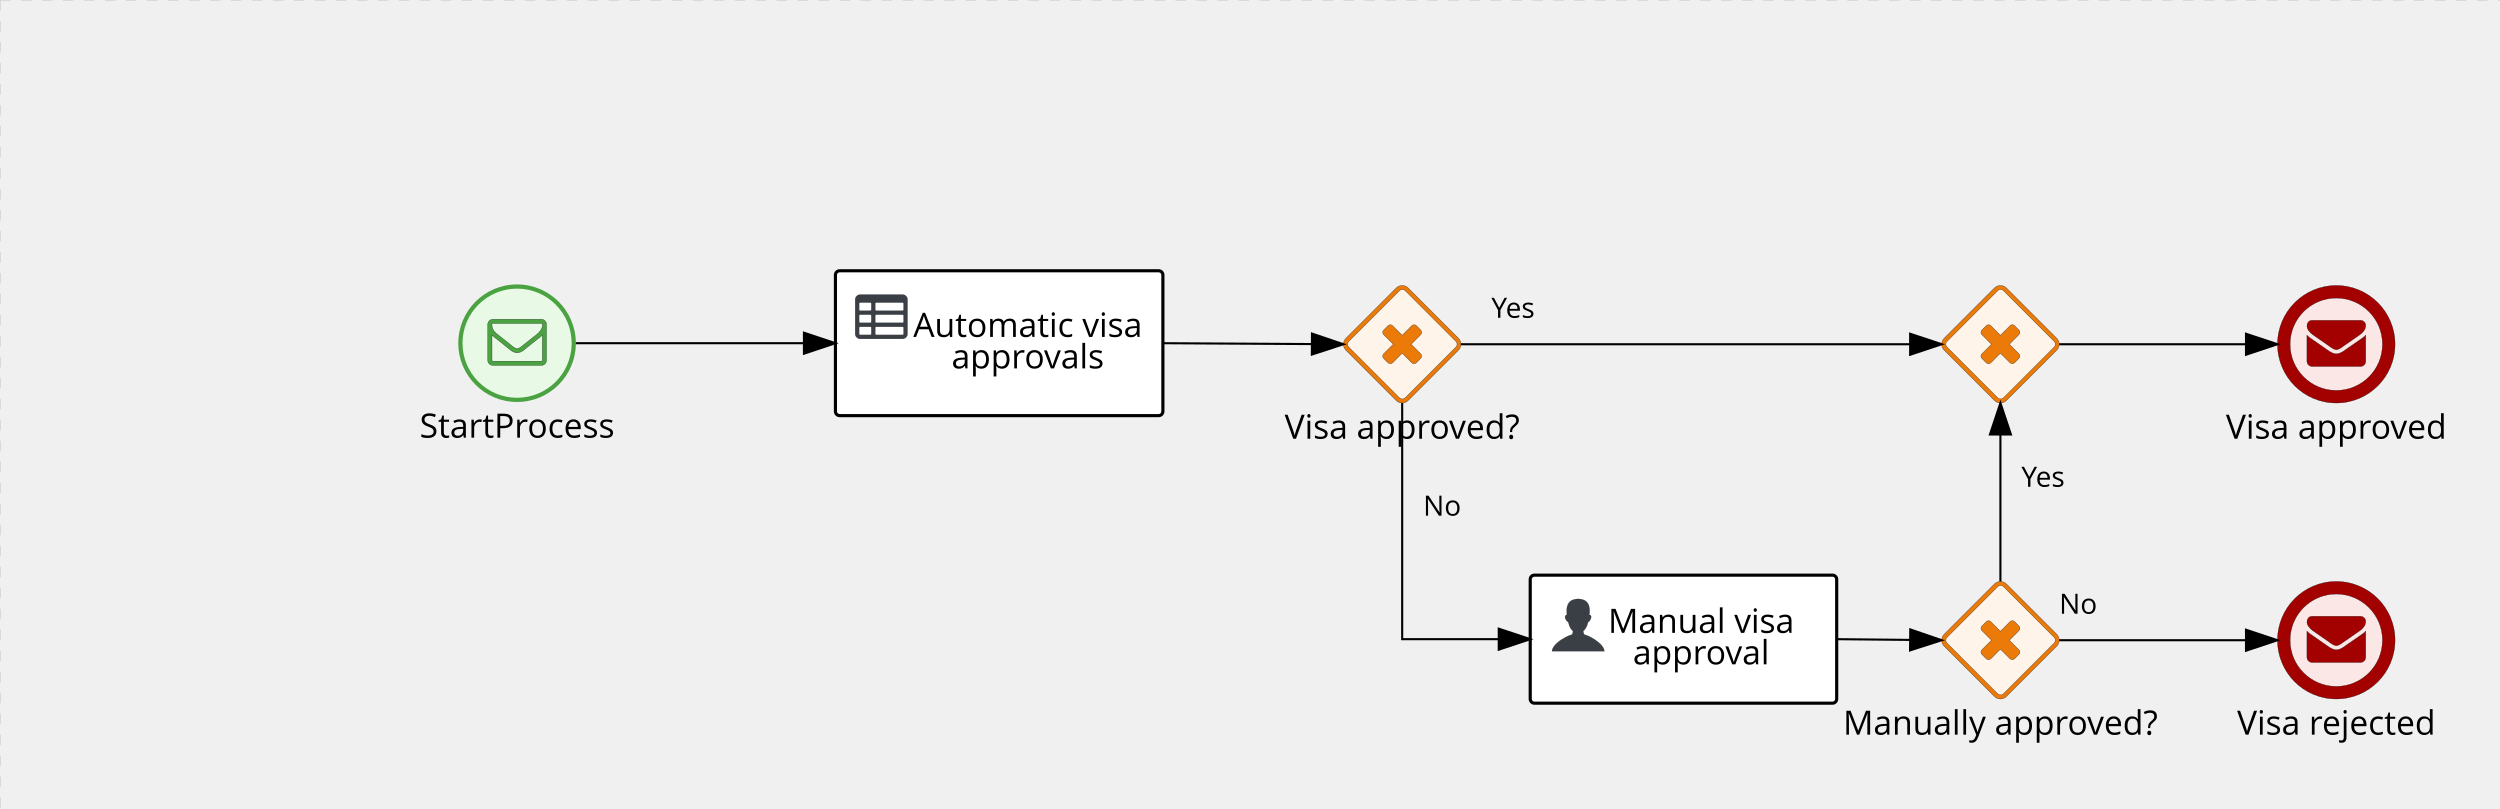
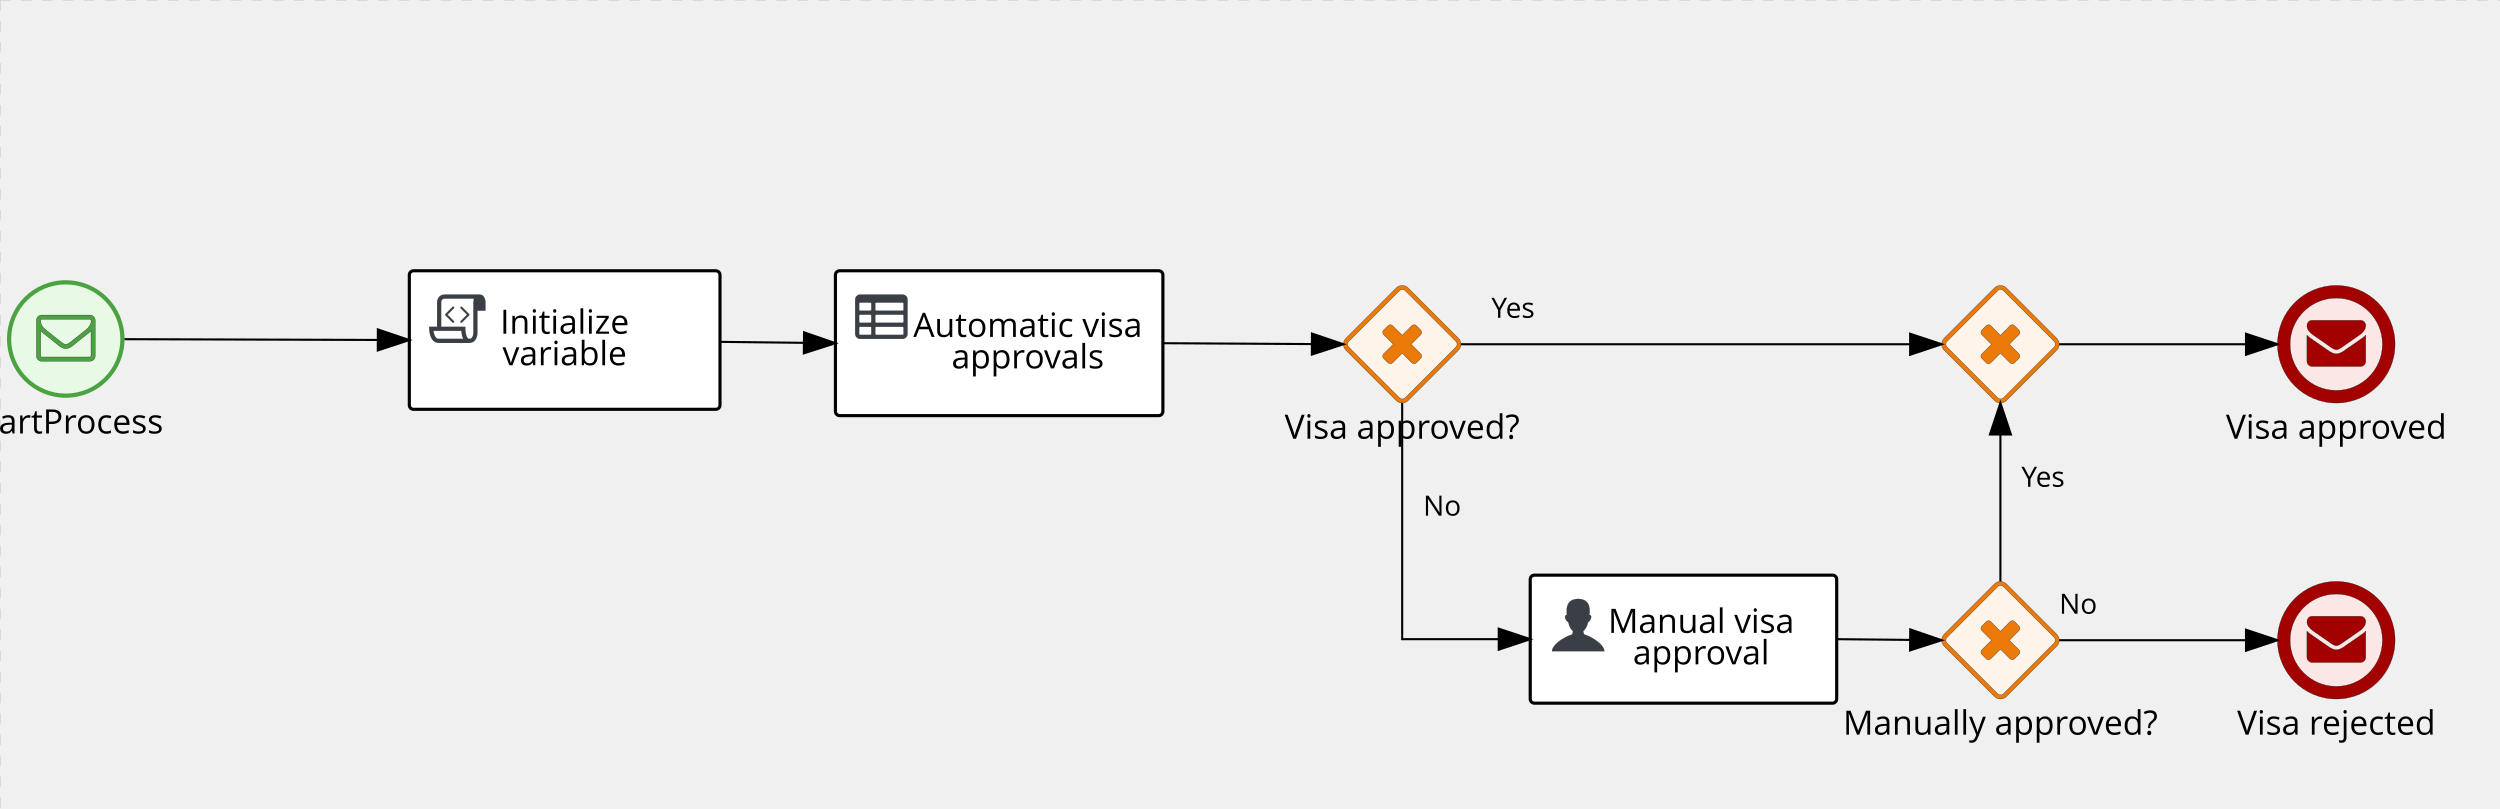
<svg xmlns="http://www.w3.org/2000/svg" version="1.1" width="1191" height="385" viewBox="0 0 1191 385">
  <defs />
  <g transform="matrix(1,0,0,1,0,0)">
    <g>
      <g>
        <g>
          <path fill="none" stroke="#d3d3d3" paint-order="fill stroke markers" d=" M 0 0 L 1200 0" stroke-miterlimit="10" stroke-opacity="0.8" stroke-dasharray="5" />
        </g>
        <g>
          <path fill="none" stroke="#d3d3d3" paint-order="fill stroke markers" d=" M 0 0 L 0 800" stroke-miterlimit="10" stroke-opacity="0.8" stroke-dasharray="5" />
        </g>
      </g>
      <g id="EndEvent_2" bpmn2nodeid="EndEvent_2" transform="matrix(1,0,0,1,1085,277)">
        <g>
          <path fill="none" stroke="none" />
        </g>
        <g transform="matrix(0.125,0,0,0.125,0,0)">
          <g transform="matrix(1,0,0,1,0,0)">
            <path fill="#fce7e7" stroke="black" id="EndEvent_2?shapeType=BACKGROUND" paint-order="fill stroke markers" d=" M 0 0 M 444 224 C 444 263.9 434.2 300.8 414.4 334.5 C 394.7 368.2 368 394.9 334.4 414.5 C 300.8 434.1 263.9 444 224 444 C 184.1 444 147.2 434.2 113.5 414.4 C 79.8 394.7 53.1 368 33.5 334.4 C 13.9 300.8 4 263.9 4 224 C 4 184.1 13.8 147.2 33.6 113.5 C 53.4 79.8 80.1 53.1 113.6 33.5 C 147.1 13.9 184.1 4 224 4 C 263.9 4 300.8 13.8 334.5 33.6 C 368.2 53.4 394.9 80.1 414.5 113.6 C 434.1 147.1 444 184.1 444 224 Z" stroke-miterlimit="10" stroke-dasharray="" />
          </g>
          <g>
            <g transform="matrix(1,0,0,1,0,0)">
              <g transform="matrix(1,0,0,1,0,0)">
                <path fill="#a30000" stroke="black" id="EndEvent_2?shapeType=BORDER&amp;renderType=FILL" paint-order="fill stroke markers" d=" M 0 0 M 224 0 C 100.3 0 0 100.3 0 224 C 0 347.7 100.3 448 224 448 C 347.7 448 448 347.7 448 224 C 448 100.3 347.7 0 224 0 Z M 0 0 M 224 400 C 126.8 400 48 321.2 48 224 C 48 126.8 126.8 48 224 48 C 321.2 48 400 126.8 400 224 C 400 321.2 321.2 400 224 400 Z" stroke-miterlimit="10" stroke-dasharray="" />
              </g>
            </g>
          </g>
          <g>
            <g transform="matrix(1,0,0,1,0,0)">
              <g transform="matrix(1,0,0,1,0,0)">
                <path fill="#a30000" stroke="black" id="EndEvent_2_message-throwing" paint-order="fill stroke markers" d=" M 0 0 M 336.2 189.4 L 336.2 288.7 C 336.2 294.2 334.3 298.9 330.3 302.8 C 326.4 306.7 321.7 308.7 316.2 308.7 L 132.2 308.7 C 126.7 308.7 122 306.7 118.1 302.8 C 114.2 298.9 112.2 294.2 112.2 288.7 L 112.2 189.4 C 115.9 193.5 120.1 197.1 124.8 200.3 C 155 220.8 175.7 235.2 186.9 243.4 C 191.7 246.9 195.5 249.6 198.5 251.6 C 201.4 253.5 205.4 255.5 210.3 257.6 C 215.2 259.7 219.8 260.7 224.1 260.7 L 224.3 260.7 C 228.5 260.7 233.1 259.7 238.1 257.6 C 243 255.5 247 253.5 249.9 251.6 C 252.8 249.7 256.7 246.9 261.5 243.4 C 275.6 233.2 296.4 218.8 323.7 200.3 C 328.5 197.1 332.6 193.4 336.2 189.4 Z M 0 0 M 336.2 152.7 C 336.2 159.3 334.2 165.6 330.1 171.6 C 326.1 177.6 321 182.7 314.9 187 C 283.5 208.8 264 222.3 256.4 227.6 C 255.6 228.2 253.8 229.4 251.1 231.4 C 248.4 233.4 246.2 235 244.3 236.2 C 242.4 237.4 240.4 238.8 237.8 240.3 C 235.2 241.8 232.9 242.9 230.6 243.7 C 228.3 244.5 226.2 244.8 224.4 244.8 L 224.2 244.8 C 222.3 244.8 220.2 244.4 218 243.7 C 215.8 243 213.3 241.8 210.8 240.3 C 208.2 238.8 206.1 237.4 204.3 236.2 C 202.5 235 200.2 233.4 197.5 231.4 C 194.8 229.4 193 228.2 192.2 227.6 C 184.6 222.3 173.7 214.7 159.4 204.8 C 145.1 194.9 136.6 189 133.8 187 C 128.6 183.5 123.7 178.7 119.2 172.6 C 114.7 166.5 112.3 160.8 112.3 155.5 C 112.3 149 114.1 143.6 117.5 139.3 C 120.9 135 125.9 132.8 132.3 132.8 L 316.3 132.8 C 321.7 132.8 326.4 134.7 330.4 138.7 C 334.2 142.6 336.2 147.2 336.2 152.7 Z" stroke-miterlimit="10" stroke-dasharray="" />
              </g>
            </g>
          </g>
        </g>
        <g transform="matrix(1,0,0,1,-19.25781,61)">
          <text fill="#000000" stroke="none" font-family="Open Sans" font-size="12pt" font-style="normal" font-weight="normal" text-decoration="normal" x="47.258" y="12" text-anchor="middle" dominant-baseline="alphabetic">Visa rejected</text>
        </g>
      </g>
      <g transform="matrix(1,0,0,1,1085,277)" />
      <g id="ExclusiveGateway_3" bpmn2nodeid="ExclusiveGateway_3" transform="matrix(1,0,0,1,925,277)">
        <g>
          <path fill="none" stroke="none" />
        </g>
        <g transform="matrix(0.125,0,0,0.125,0,0)">
          <g transform="matrix(1,0,0,1,0,0)">
            <path fill="#fef4ea" stroke="black" id="ExclusiveGateway_3?shapeType=BACKGROUND" paint-order="fill stroke markers" d=" M 0 0 M 224.4 4.3 C 216.4 4.3 208.4 7.3 202.3 13.4 L 13.5 202.2 C 1.3 214.4 1.3 234.2 13.5 246.4 L 202.2 435.1 C 208.3 441.2 216.4 444.2 224.3 444.2 C 232.2 444.2 240.3 441.2 246.4 435.1 L 435.1 246.4 C 447.3 234.2 447.3 214.4 435.1 202.2 L 246.5 13.4 C 240.4 7.3 232.4 4.3 224.4 4.3 L 224.4 4.3 Z" stroke-miterlimit="10" stroke-dasharray="" />
          </g>
          <g>
            <g transform="matrix(1,0,0,1,0,0)">
              <g transform="matrix(1,0,0,1,0,0)">
                <path fill="#ec7a08" stroke="black" id="ExclusiveGateway_3?shapeType=BORDER&amp;renderType=FILL" paint-order="fill stroke markers" d=" M 0 0 M 20.8 212.7 L 213.3 20.2 C 219.6 13.9 229.7 13.9 235.9 20.2 L 428.4 212.7 C 434.7 219 434.7 229.1 428.4 235.3 L 235.9 427.8 C 229.6 434.1 219.5 434.1 213.3 427.8 L 20.8 235.3 C 14.5 229.1 14.5 218.9 20.8 212.7 L 20.8 212.7 Z M 0 0 M 0 224 C 0 232.1 3.1 240.3 9.3 246.5 L 201.5 438.7 C 213.9 451.1 234.1 451.1 246.5 438.7 L 438.7 246.5 C 444.9 240.3 448 232.1 448 224 C 448 215.9 444.9 207.7 438.7 201.5 L 246.5 9.3 C 234.1 -3.1 213.9 -3.1 201.5 9.3 L 9.3 201.5 C 3.1 207.7 0 215.9 0 224 L 0 224 Z" stroke-miterlimit="10" stroke-dasharray="" />
              </g>
            </g>
          </g>
          <g>
            <g transform="matrix(1,0,0,1,0,0)">
              <g transform="matrix(1,0,0,1,0,0)">
                <path fill="#ec7a08" stroke="black" id="ExclusiveGateway_3_exclusive" paint-order="fill stroke markers" d=" M 0 0 M 298.2 269.2 C 298.2 272.6 297.1 275.3 294.7 277.7 L 277.7 294.7 C 275.3 297.1 272.6 298.2 269.2 298.2 C 265.8 298.2 263.1 297.1 260.7 294.7 L 224 258 L 187.2 294.8 C 184.8 297.2 182.1 298.3 178.7 298.3 C 175.3 298.3 172.6 297.2 170.2 294.8 L 153.2 277.8 C 150.8 275.4 149.7 272.7 149.7 269.3 C 149.7 265.9 150.8 263.2 153.2 260.8 L 190 224 L 153.2 187.2 C 150.8 184.8 149.7 182 149.7 178.7 C 149.7 175.3 150.8 172.5 153.2 170.2 L 170.2 153.2 C 172.6 150.8 175.3 149.7 178.7 149.7 C 182.1 149.7 184.8 150.8 187.2 153.2 L 224 190 L 260.8 153.2 C 263.2 150.8 265.9 149.7 269.3 149.7 C 272.7 149.7 275.4 150.8 277.8 153.2 L 294.8 170.2 C 297.2 172.5 298.3 175.3 298.3 178.7 C 298.3 182 297.2 184.8 294.8 187.2 L 258 224 L 294.8 260.8 C 297.1 263.1 298.2 265.9 298.2 269.2 Z" stroke-miterlimit="10" stroke-dasharray="" />
              </g>
            </g>
          </g>
        </g>
        <g transform="matrix(1,0,0,1,-46.96094,61)">
          <text fill="#000000" stroke="none" font-family="Open Sans" font-size="12pt" font-style="normal" font-weight="normal" text-decoration="normal" x="74.961" y="12" text-anchor="middle" dominant-baseline="alphabetic">Manually approved?</text>
        </g>
      </g>
      <g transform="matrix(1,0,0,1,925,277)" />
      <g id="ExclusiveGateway_2" bpmn2nodeid="ExclusiveGateway_2" transform="matrix(1,0,0,1,925,136)">
        <g>
          <path fill="none" stroke="none" />
        </g>
        <g transform="matrix(0.125,0,0,0.125,0,0)">
          <g transform="matrix(1,0,0,1,0,0)">
            <path fill="#fef4ea" stroke="black" id="ExclusiveGateway_2?shapeType=BACKGROUND" paint-order="fill stroke markers" d=" M 0 0 M 224.4 4.3 C 216.4 4.3 208.4 7.3 202.3 13.4 L 13.5 202.2 C 1.3 214.4 1.3 234.2 13.5 246.4 L 202.2 435.1 C 208.3 441.2 216.4 444.2 224.3 444.2 C 232.2 444.2 240.3 441.2 246.4 435.1 L 435.1 246.4 C 447.3 234.2 447.3 214.4 435.1 202.2 L 246.5 13.4 C 240.4 7.3 232.4 4.3 224.4 4.3 L 224.4 4.3 Z" stroke-miterlimit="10" stroke-dasharray="" />
          </g>
          <g>
            <g transform="matrix(1,0,0,1,0,0)">
              <g transform="matrix(1,0,0,1,0,0)">
                <path fill="#ec7a08" stroke="black" id="ExclusiveGateway_2?shapeType=BORDER&amp;renderType=FILL" paint-order="fill stroke markers" d=" M 0 0 M 20.8 212.7 L 213.3 20.2 C 219.6 13.9 229.7 13.9 235.9 20.2 L 428.4 212.7 C 434.7 219 434.7 229.1 428.4 235.3 L 235.9 427.8 C 229.6 434.1 219.5 434.1 213.3 427.8 L 20.8 235.3 C 14.5 229.1 14.5 218.9 20.8 212.7 L 20.8 212.7 Z M 0 0 M 0 224 C 0 232.1 3.1 240.3 9.3 246.5 L 201.5 438.7 C 213.9 451.1 234.1 451.1 246.5 438.7 L 438.7 246.5 C 444.9 240.3 448 232.1 448 224 C 448 215.9 444.9 207.7 438.7 201.5 L 246.5 9.3 C 234.1 -3.1 213.9 -3.1 201.5 9.3 L 9.3 201.5 C 3.1 207.7 0 215.9 0 224 L 0 224 Z" stroke-miterlimit="10" stroke-dasharray="" />
              </g>
            </g>
          </g>
          <g>
            <g transform="matrix(1,0,0,1,0,0)">
              <g transform="matrix(1,0,0,1,0,0)">
                <path fill="#ec7a08" stroke="black" id="ExclusiveGateway_2_exclusive" paint-order="fill stroke markers" d=" M 0 0 M 298.2 269.2 C 298.2 272.6 297.1 275.3 294.7 277.7 L 277.7 294.7 C 275.3 297.1 272.6 298.2 269.2 298.2 C 265.8 298.2 263.1 297.1 260.7 294.7 L 224 258 L 187.2 294.8 C 184.8 297.2 182.1 298.3 178.7 298.3 C 175.3 298.3 172.6 297.2 170.2 294.8 L 153.2 277.8 C 150.8 275.4 149.7 272.7 149.7 269.3 C 149.7 265.9 150.8 263.2 153.2 260.8 L 190 224 L 153.2 187.2 C 150.8 184.8 149.7 182 149.7 178.7 C 149.7 175.3 150.8 172.5 153.2 170.2 L 170.2 153.2 C 172.6 150.8 175.3 149.7 178.7 149.7 C 182.1 149.7 184.8 150.8 187.2 153.2 L 224 190 L 260.8 153.2 C 263.2 150.8 265.9 149.7 269.3 149.7 C 272.7 149.7 275.4 150.8 277.8 153.2 L 294.8 170.2 C 297.2 172.5 298.3 175.3 298.3 178.7 C 298.3 182 297.2 184.8 294.8 187.2 L 258 224 L 294.8 260.8 C 297.1 263.1 298.2 265.9 298.2 269.2 Z" stroke-miterlimit="10" stroke-dasharray="" />
              </g>
            </g>
          </g>
        </g>
        <g transform="matrix(1,0,0,1,28,61)" />
      </g>
      <g transform="matrix(1,0,0,1,925,136)" />
      <g id="UserTask_1" bpmn2nodeid="UserTask_1" transform="matrix(1,0,0,1,729,274)">
        <g>
          <path fill="none" stroke="none" />
        </g>
        <g transform="matrix(1,0,0,1,0,0)">
          <path fill="#ffffff" stroke="none" id="UserTask_1?shapeType=BACKGROUND" paint-order="stroke fill markers" d=" M 2 0 L 144 0 L 144 0 A 2 2 0 0 1 146 2 L 146 59 L 146 59 A 2 2 0 0 1 144 61 L 2 61 L 2 61 A 2 2 0 0 1 0 59 L 0 2 L 0 2 A 2 2 0 0 1 2 0 Z" />
        </g>
        <g transform="matrix(1,0,0,1,0,0)">
          <path fill="none" stroke="#000000" id="UserTask_1?shapeType=BORDER&amp;renderType=STROKE" paint-order="fill stroke markers" d=" M 2 0 L 144 0 L 144 0 A 2 2 0 0 1 146 2 L 146 59 L 146 59 A 2 2 0 0 1 144 61 L 2 61 L 2 61 A 2 2 0 0 1 0 59 L 0 2 L 0 2 A 2 2 0 0 1 2 0 Z" stroke-miterlimit="10" stroke-width="1.5" stroke-dasharray="" />
        </g>
        <g>
          <g transform="matrix(0.06,0,0,0.06,9.4,9.4)">
            <g transform="matrix(1,0,0,1,0,0)">
              <path fill="#393f44" stroke="black" id="UserTask_1_task__wBEm__LfyZ" paint-order="fill stroke markers" d=" M 0 0 M 16 445.21 C 16 440.869 18.784 431.129 22.001 424.217 C 35.768 394.64 77.283 359.28 129 333.084 C 144.516 325.224 157.347 319.964 167.807 317.174 C 171.932 316.074 175.729 314.414 176.525 313.363 C 178.894 310.234 180.914 302.908 181.727 294.5 L 182.5 286.5 L 178.507 283.455 C 166.303 274.146 154.284 251.678 148.04 226.5 C 145.611 216.707 145.056 215.462 142.984 215.158 C 141.703 214.97 138.083 212.243 134.939 209.099 C 123.233 197.393 116.891 177.376 121.44 166.49 C 123.002 162.751 128.155 159.01 131.75 159.004 C 134.448 159 134.471 158.603 132.914 138.788 C 130.927 113.496 134.279 92.265 143.132 74.076 C 152.232 55.38 167.569 42.882 189.049 36.66 C 210.203 30.532 237.797 30.532 258.951 36.66 C 300.042 48.563 318.958 83.806 314.955 141 C 314.32 150.075 313.624 157.788 313.409 158.14 C 313.194 158.493 314.575 159.073 316.479 159.43 C 328.929 161.766 330.986 177.018 321.496 196.621 C 316.903 206.109 309.357 214.508 304.817 215.185 C 303.023 215.453 302.293 217.146 299.943 226.5 C 296.659 239.567 294.474 245.305 287.948 257.995 C 282.491 268.606 273.035 281.109 268.108 284.229 L 264.871 286.278 L 265.518 292.889 C 266.345 301.33 268.639 309.871 270.877 312.837 C 272.067 314.415 275.002 315.79 280.063 317.139 C 291.069 320.075 303.617 325.274 321 334.102 C 369.815 358.891 410.848 393.758 425.032 422.5 C 429.07 430.682 432 440.232 432 445.21 L 432 448 L 224 448 L 16 448 L 16 445.21 Z" stroke-miterlimit="10" stroke-dasharray="" />
            </g>
          </g>
        </g>
        <g transform="matrix(1,0,0,1,0.04,-27.32)">
          <g transform="matrix(0.04,0,0,0.04,63.36,69.12)">
            <g transform="matrix(1,0,0,1,0,0)">
              <path fill="none" stroke="none" />
            </g>
            <g transform="matrix(1,0,0,1,0,0)">
              <path fill="none" stroke="none" />
            </g>
          </g>
        </g>
        <g transform="matrix(1,0,0,1,35,15.5)">
          <text fill="#000000" stroke="none" font-family="Open Sans" font-size="12pt" font-style="normal" font-weight="normal" text-decoration="normal" x="46.418" y="12" text-anchor="middle" dominant-baseline="alphabetic">Manual visa </text>
          <text fill="#000000" stroke="none" font-family="Open Sans" font-size="12pt" font-style="normal" font-weight="normal" text-decoration="normal" x="46.418" y="27" text-anchor="middle" dominant-baseline="alphabetic">   approval    </text>
        </g>
      </g>
      <g transform="matrix(1,0,0,1,729,274)" />
      <g id="EndEvent_1" bpmn2nodeid="EndEvent_1" transform="matrix(1,0,0,1,1085,136)">
        <g>
          <path fill="none" stroke="none" />
        </g>
        <g transform="matrix(0.125,0,0,0.125,0,0)">
          <g transform="matrix(1,0,0,1,0,0)">
            <path fill="#fce7e7" stroke="black" id="EndEvent_1?shapeType=BACKGROUND" paint-order="fill stroke markers" d=" M 0 0 M 444 224 C 444 263.9 434.2 300.8 414.4 334.5 C 394.7 368.2 368 394.9 334.4 414.5 C 300.8 434.1 263.9 444 224 444 C 184.1 444 147.2 434.2 113.5 414.4 C 79.8 394.7 53.1 368 33.5 334.4 C 13.9 300.8 4 263.9 4 224 C 4 184.1 13.8 147.2 33.6 113.5 C 53.4 79.8 80.1 53.1 113.6 33.5 C 147.1 13.9 184.1 4 224 4 C 263.9 4 300.8 13.8 334.5 33.6 C 368.2 53.4 394.9 80.1 414.5 113.6 C 434.1 147.1 444 184.1 444 224 Z" stroke-miterlimit="10" stroke-dasharray="" />
          </g>
          <g>
            <g transform="matrix(1,0,0,1,0,0)">
              <g transform="matrix(1,0,0,1,0,0)">
                <path fill="#a30000" stroke="black" id="EndEvent_1?shapeType=BORDER&amp;renderType=FILL" paint-order="fill stroke markers" d=" M 0 0 M 224 0 C 100.3 0 0 100.3 0 224 C 0 347.7 100.3 448 224 448 C 347.7 448 448 347.7 448 224 C 448 100.3 347.7 0 224 0 Z M 0 0 M 224 400 C 126.8 400 48 321.2 48 224 C 48 126.8 126.8 48 224 48 C 321.2 48 400 126.8 400 224 C 400 321.2 321.2 400 224 400 Z" stroke-miterlimit="10" stroke-dasharray="" />
              </g>
            </g>
          </g>
          <g>
            <g transform="matrix(1,0,0,1,0,0)">
              <g transform="matrix(1,0,0,1,0,0)">
                <path fill="#a30000" stroke="black" id="EndEvent_1_message-throwing" paint-order="fill stroke markers" d=" M 0 0 M 336.2 189.4 L 336.2 288.7 C 336.2 294.2 334.3 298.9 330.3 302.8 C 326.4 306.7 321.7 308.7 316.2 308.7 L 132.2 308.7 C 126.7 308.7 122 306.7 118.1 302.8 C 114.2 298.9 112.2 294.2 112.2 288.7 L 112.2 189.4 C 115.9 193.5 120.1 197.1 124.8 200.3 C 155 220.8 175.7 235.2 186.9 243.4 C 191.7 246.9 195.5 249.6 198.5 251.6 C 201.4 253.5 205.4 255.5 210.3 257.6 C 215.2 259.7 219.8 260.7 224.1 260.7 L 224.3 260.7 C 228.5 260.7 233.1 259.7 238.1 257.6 C 243 255.5 247 253.5 249.9 251.6 C 252.8 249.7 256.7 246.9 261.5 243.4 C 275.6 233.2 296.4 218.8 323.7 200.3 C 328.5 197.1 332.6 193.4 336.2 189.4 Z M 0 0 M 336.2 152.7 C 336.2 159.3 334.2 165.6 330.1 171.6 C 326.1 177.6 321 182.7 314.9 187 C 283.5 208.8 264 222.3 256.4 227.6 C 255.6 228.2 253.8 229.4 251.1 231.4 C 248.4 233.4 246.2 235 244.3 236.2 C 242.4 237.4 240.4 238.8 237.8 240.3 C 235.2 241.8 232.9 242.9 230.6 243.7 C 228.3 244.5 226.2 244.8 224.4 244.8 L 224.2 244.8 C 222.3 244.8 220.2 244.4 218 243.7 C 215.8 243 213.3 241.8 210.8 240.3 C 208.2 238.8 206.1 237.4 204.3 236.2 C 202.5 235 200.2 233.4 197.5 231.4 C 194.8 229.4 193 228.2 192.2 227.6 C 184.6 222.3 173.7 214.7 159.4 204.8 C 145.1 194.9 136.6 189 133.8 187 C 128.6 183.5 123.7 178.7 119.2 172.6 C 114.7 166.5 112.3 160.8 112.3 155.5 C 112.3 149 114.1 143.6 117.5 139.3 C 120.9 135 125.9 132.8 132.3 132.8 L 316.3 132.8 C 321.7 132.8 326.4 134.7 330.4 138.7 C 334.2 142.6 336.2 147.2 336.2 152.7 Z" stroke-miterlimit="10" stroke-dasharray="" />
              </g>
            </g>
          </g>
        </g>
        <g transform="matrix(1,0,0,1,-24.55859,61)">
          <text fill="#000000" stroke="none" font-family="Open Sans" font-size="12pt" font-style="normal" font-weight="normal" text-decoration="normal" x="52.559" y="12" text-anchor="middle" dominant-baseline="alphabetic">Visa approved</text>
        </g>
      </g>
      <g transform="matrix(1,0,0,1,1085,136)" />
      <g id="ExclusiveGateway_1" bpmn2nodeid="ExclusiveGateway_1" transform="matrix(1,0,0,1,640,136)">
        <g>
          <path fill="none" stroke="none" />
        </g>
        <g transform="matrix(0.125,0,0,0.125,0,0)">
          <g transform="matrix(1,0,0,1,0,0)">
            <path fill="#fef4ea" stroke="black" id="ExclusiveGateway_1?shapeType=BACKGROUND" paint-order="fill stroke markers" d=" M 0 0 M 224.4 4.3 C 216.4 4.3 208.4 7.3 202.3 13.4 L 13.5 202.2 C 1.3 214.4 1.3 234.2 13.5 246.4 L 202.2 435.1 C 208.3 441.2 216.4 444.2 224.3 444.2 C 232.2 444.2 240.3 441.2 246.4 435.1 L 435.1 246.4 C 447.3 234.2 447.3 214.4 435.1 202.2 L 246.5 13.4 C 240.4 7.3 232.4 4.3 224.4 4.3 L 224.4 4.3 Z" stroke-miterlimit="10" stroke-dasharray="" />
          </g>
          <g>
            <g transform="matrix(1,0,0,1,0,0)">
              <g transform="matrix(1,0,0,1,0,0)">
                <path fill="#ec7a08" stroke="black" id="ExclusiveGateway_1?shapeType=BORDER&amp;renderType=FILL" paint-order="fill stroke markers" d=" M 0 0 M 20.8 212.7 L 213.3 20.2 C 219.6 13.9 229.7 13.9 235.9 20.2 L 428.4 212.7 C 434.7 219 434.7 229.1 428.4 235.3 L 235.9 427.8 C 229.6 434.1 219.5 434.1 213.3 427.8 L 20.8 235.3 C 14.5 229.1 14.5 218.9 20.8 212.7 L 20.8 212.7 Z M 0 0 M 0 224 C 0 232.1 3.1 240.3 9.3 246.5 L 201.5 438.7 C 213.9 451.1 234.1 451.1 246.5 438.7 L 438.7 246.5 C 444.9 240.3 448 232.1 448 224 C 448 215.9 444.9 207.7 438.7 201.5 L 246.5 9.3 C 234.1 -3.1 213.9 -3.1 201.5 9.3 L 9.3 201.5 C 3.1 207.7 0 215.9 0 224 L 0 224 Z" stroke-miterlimit="10" stroke-dasharray="" />
              </g>
            </g>
          </g>
          <g>
            <g transform="matrix(1,0,0,1,0,0)">
              <g transform="matrix(1,0,0,1,0,0)">
                <path fill="#ec7a08" stroke="black" id="ExclusiveGateway_1_exclusive" paint-order="fill stroke markers" d=" M 0 0 M 298.2 269.2 C 298.2 272.6 297.1 275.3 294.7 277.7 L 277.7 294.7 C 275.3 297.1 272.6 298.2 269.2 298.2 C 265.8 298.2 263.1 297.1 260.7 294.7 L 224 258 L 187.2 294.8 C 184.8 297.2 182.1 298.3 178.7 298.3 C 175.3 298.3 172.6 297.2 170.2 294.8 L 153.2 277.8 C 150.8 275.4 149.7 272.7 149.7 269.3 C 149.7 265.9 150.8 263.2 153.2 260.8 L 190 224 L 153.2 187.2 C 150.8 184.8 149.7 182 149.7 178.7 C 149.7 175.3 150.8 172.5 153.2 170.2 L 170.2 153.2 C 172.6 150.8 175.3 149.7 178.7 149.7 C 182.1 149.7 184.8 150.8 187.2 153.2 L 224 190 L 260.8 153.2 C 263.2 150.8 265.9 149.7 269.3 149.7 C 272.7 149.7 275.4 150.8 277.8 153.2 L 294.8 170.2 C 297.2 172.5 298.3 175.3 298.3 178.7 C 298.3 182 297.2 184.8 294.8 187.2 L 258 224 L 294.8 260.8 C 297.1 263.1 298.2 265.9 298.2 269.2 Z" stroke-miterlimit="10" stroke-dasharray="" />
              </g>
            </g>
          </g>
        </g>
        <g transform="matrix(1,0,0,1,-27.99219,61)">
          <text fill="#000000" stroke="none" font-family="Open Sans" font-size="12pt" font-style="normal" font-weight="normal" text-decoration="normal" x="55.992" y="12" text-anchor="middle" dominant-baseline="alphabetic">Visa approved?</text>
        </g>
      </g>
      <g transform="matrix(1,0,0,1,640,136)" />
      <g id="BusinessRuleTask_1" bpmn2nodeid="BusinessRuleTask_1" transform="matrix(1,0,0,1,398,129)">
        <g>
          <path fill="none" stroke="none" />
        </g>
        <g transform="matrix(1,0,0,1,0,0)">
          <path fill="#ffffff" stroke="none" id="BusinessRuleTask_1?shapeType=BACKGROUND" paint-order="stroke fill markers" d=" M 2 0 L 154 0 L 154 0 A 2 2 0 0 1 156 2 L 156 67 L 156 67 A 2 2 0 0 1 154 69 L 2 69 L 2 69 A 2 2 0 0 1 0 67 L 0 2 L 0 2 A 2 2 0 0 1 2 0 Z" />
        </g>
        <g transform="matrix(1,0,0,1,0,0)">
          <path fill="none" stroke="#000000" id="BusinessRuleTask_1?shapeType=BORDER&amp;renderType=STROKE" paint-order="fill stroke markers" d=" M 2 0 L 154 0 L 154 0 A 2 2 0 0 1 156 2 L 156 67 L 156 67 A 2 2 0 0 1 154 69 L 2 69 L 2 69 A 2 2 0 0 1 0 67 L 0 2 L 0 2 A 2 2 0 0 1 2 0 Z" stroke-miterlimit="10" stroke-width="1.5" stroke-dasharray="" />
        </g>
        <g>
          <g transform="matrix(0.06,0,0,0.06,9.4,9.4)">
            <g transform="matrix(1,0,0,1,0,0)">
              <path fill="#393f44" stroke="black" id="BusinessRuleTask_1_task__jKAO__TQm2" paint-order="fill stroke markers" d=" M 0 0 M 128 344 L 128 296 C 128 293.7 127.2 291.8 125.8 290.2 C 124.4 288.6 122.4 288 120 288 L 40 288 C 37.7 288 35.8 288.8 34.2 290.2 C 32.6 291.6 32 293.7 32 296 L 32 344 C 32 346.3 32.8 348.2 34.2 349.8 C 35.6 351.4 37.6 352 40 352 L 120 352 C 122.3 352 124.2 351.2 125.8 349.8 C 127.4 348.4 128 346.3 128 344 Z M 0 0 M 128 248 L 128 200 C 128 197.7 127.2 195.8 125.8 194.2 C 124.4 192.6 122.4 192 120 192 L 40 192 C 37.7 192 35.8 192.8 34.2 194.2 C 32.6 195.6 32 197.7 32 200 L 32 248 C 32 250.3 32.8 252.2 34.2 253.8 C 35.6 255.4 37.6 256 40 256 L 120 256 C 122.3 256 124.2 255.2 125.8 253.8 C 127.4 252.4 128 250.3 128 248 Z M 0 0 M 376 352 C 378.3 352 380.2 351.2 381.8 349.8 C 383.4 348.4 384 346.4 384 344 L 384 296 C 384 293.7 383.2 291.8 381.8 290.2 C 380.4 288.6 378.4 288 376 288 L 168 288 C 165.7 288 163.8 288.8 162.2 290.2 C 160.6 291.6 160 293.6 160 296 L 160 344 C 160 346.3 160.8 348.2 162.2 349.8 C 163.6 351.4 165.6 352 168 352 L 376 352 Z M 0 0 M 128 152 L 128 104 C 128 101.7 127.2 99.8 125.8 98.2 C 124.4 96.6 122.3 96 120 96 L 40 96 C 37.7 96 35.8 96.8 34.2 98.2 C 32.6 99.6 32 101.7 32 104 L 32 152 C 32 154.3 32.8 156.2 34.2 157.8 C 35.6 159.4 37.6 160 40 160 L 120 160 C 122.3 160 124.2 159.2 125.8 157.8 C 127.4 156.4 128 154.3 128 152 Z M 0 0 M 376 256 C 378.3 256 380.2 255.2 381.8 253.8 C 383.4 252.4 384 250.4 384 248 L 384 200 C 384 197.7 383.2 195.8 381.8 194.2 C 380.4 192.6 378.4 192 376 192 L 168 192 C 165.7 192 163.8 192.8 162.2 194.2 C 160.6 195.6 160 197.6 160 200 L 160 248 C 160 250.3 160.8 252.2 162.2 253.8 C 163.6 255.4 165.6 256 168 256 L 376 256 Z M 0 0 M 376 160 C 378.3 160 380.2 159.2 381.8 157.8 C 383.4 156.4 384 154.4 384 152 L 384 104 C 384 101.7 383.2 99.8 381.8 98.2 C 380.4 96.6 378.3 96 376 96 L 168 96 C 165.7 96 163.8 96.8 162.2 98.2 C 160.6 99.6 160 101.6 160 104 L 160 152 C 160 154.3 160.8 156.2 162.2 157.8 C 163.6 159.4 165.6 160 168 160 L 376 160 Z M 0 0 M 416 72 L 416 344 C 416 355 412.1 364.4 404.2 372.2 C 396.3 380 387 384 376 384 L 40 384 C 29 384 19.6 380.1 11.8 372.2 C 4 364.3 0 355 0 344 L 0 72 C 0 61 3.9 51.6 11.8 43.8 C 19.7 36 29 32 40 32 L 376 32 C 387 32 396.4 35.9 404.2 43.8 C 412 51.7 416 61 416 72 Z" stroke-miterlimit="10" stroke-dasharray="" />
            </g>
          </g>
        </g>
        <g transform="matrix(1,0,0,1,35,19.5)">
          <text fill="#000000" stroke="none" font-family="Open Sans" font-size="12pt" font-style="normal" font-weight="normal" text-decoration="normal" x="56.629" y="12" text-anchor="middle" dominant-baseline="alphabetic">Automatic visa </text>
          <text fill="#000000" stroke="none" font-family="Open Sans" font-size="12pt" font-style="normal" font-weight="normal" text-decoration="normal" x="56.629" y="27" text-anchor="middle" dominant-baseline="alphabetic">     approvals     </text>
        </g>
      </g>
      <g transform="matrix(1,0,0,1,398,129)" />
-       <g id="StartEvent_1" bpmn2nodeid="StartEvent_1" transform="matrix(1,0,0,1,218.3333,135.5)">
+       <g id="StartEvent_1" bpmn2nodeid="StartEvent_1" transform="matrix(1,0,0,1,3.333333,133.5)">
        <g>
          <path fill="none" stroke="none" />
        </g>
        <g transform="matrix(0.125,0,0,0.125,0,0)">
          <g transform="matrix(1,0,0,1,0,0)">
            <path fill="#e8fae6" stroke="black" id="StartEvent_1?shapeType=BACKGROUND" paint-order="fill stroke markers" d=" M 0 0 M 444 224 C 444 263.9 434.2 300.8 414.4 334.5 C 394.7 368.2 368 394.9 334.4 414.5 C 300.8 434.1 263.9 444 224 444 C 184.1 444 147.2 434.2 113.5 414.4 C 79.8 394.7 53.1 368 33.5 334.4 C 13.9 300.8 4 263.9 4 224 C 4 184.1 13.8 147.2 33.6 113.5 C 53.4 79.8 80.1 53.1 113.6 33.5 C 147.1 13.9 184.1 4 224 4 C 263.9 4 300.8 13.8 334.5 33.6 C 368.2 53.4 394.9 80.1 414.5 113.6 C 434.1 147.1 444 184.1 444 224 Z" stroke-miterlimit="10" stroke-dasharray="" />
          </g>
          <g>
            <g transform="matrix(1,0,0,1,0,0)">
              <g transform="matrix(1,0,0,1,0,0)">
                <path fill="#4aa241" stroke="none" id="StartEvent_1?shapeType=BORDER&amp;renderType=FILL" paint-order="stroke fill markers" d=" M 0 0 M 224 0 C 100.3 0 0 100.3 0 224 C 0 347.7 100.3 448 224 448 C 347.7 448 448 347.7 448 224 C 448 100.3 347.7 0 224 0 Z M 0 0 M 224 432 C 109.1 432 16 338.9 16 224 C 16 109.1 109.1 16 224 16 C 338.9 16 432 109.1 432 224 C 432 338.9 338.9 432 224 432 Z" />
              </g>
            </g>
          </g>
          <g>
            <g transform="matrix(1,0,0,1,0,0)">
              <g transform="matrix(1,0,0,1,0,0)">
                <path fill="#4aa241" stroke="black" id="StartEvent_1_message-catching" paint-order="fill stroke markers" d=" M 0 0 M 320.2 288.7 L 320.2 192.7 C 317.6 195.7 314.7 198.5 311.6 200.9 C 289.2 218.1 271.5 232.1 258.4 243.1 C 254.2 246.7 250.7 249.5 248 251.5 C 245.3 253.5 241.8 255.5 237.2 257.6 C 232.6 259.7 228.4 260.7 224.4 260.7 L 224.2 260.7 C 220.2 260.7 216 259.7 211.4 257.6 C 206.8 255.5 203.2 253.5 200.6 251.5 C 197.9 249.5 194.5 246.7 190.2 243.1 C 177.1 232.1 159.3 218 137 200.9 C 133.9 198.4 131.1 195.7 128.4 192.7 L 128.4 288.7 C 128.4 289.8 128.8 290.7 129.6 291.5 C 130.4 292.3 131.4 292.7 132.4 292.7 L 316.4 292.7 C 317.5 292.7 318.4 292.3 319.2 291.5 C 319.9 290.7 320.2 289.8 320.2 288.7 Z M 0 0 M 320.2 152.7 C 320.2 151.6 319.8 150.7 319 149.9 C 318.2 149.1 317.3 148.7 316.2 148.7 L 316.2 148.7 L 132.2 148.7 C 131.1 148.7 130.2 149.1 129.4 149.9 C 128.6 150.7 128.2 151.6 128.2 152.7 C 128.2 166.7 134.3 178.5 146.6 188.2 C 162.7 200.9 179.4 214.1 196.7 227.8 C 197.2 228.2 198.6 229.5 201.1 231.5 C 203.6 233.6 205.5 235.1 206.9 236.2 C 208.3 237.3 210.1 238.6 212.5 240.1 C 214.9 241.6 216.9 242.8 218.8 243.5 C 220.7 244.3 222.5 244.6 224.2 244.6 L 224.4 244.6 C 226 244.6 227.8 244.2 229.8 243.5 C 231.8 242.8 233.8 241.6 236.1 240.1 C 238.4 238.6 240.3 237.2 241.7 236.2 C 243.1 235.1 245.1 233.6 247.5 231.5 C 249.9 229.4 251.4 228.3 251.9 227.8 C 269.3 214 285.9 200.9 302 188.2 C 306.5 184.6 310.7 179.8 314.6 173.7 C 318.5 167.7 320.4 162.2 320.4 157.3 L 320.4 154.2 L 320.4 152.7 Z M 0 0 M 336.2 152.7 L 336.2 288.7 C 336.2 294.2 334.3 298.9 330.3 302.8 C 326.4 306.7 321.7 308.7 316.2 308.7 L 132.2 308.7 C 126.7 308.7 122 306.7 118.1 302.8 C 114.2 298.9 112.2 294.2 112.2 288.7 L 112.2 152.7 C 112.2 147.2 114.2 142.5 118.1 138.6 C 122 134.7 126.7 132.7 132.2 132.7 L 316.2 132.7 C 321.7 132.7 326.4 134.6 330.3 138.6 C 334.2 142.6 336.2 147.2 336.2 152.7 Z" stroke-miterlimit="10" stroke-dasharray="" />
              </g>
            </g>
          </g>
        </g>
        <g transform="matrix(1,0,0,1,-18.4375,61)">
          <text fill="#000000" stroke="none" font-family="Open Sans" font-size="12pt" font-style="normal" font-weight="normal" text-decoration="normal" x="46.438" y="12" text-anchor="middle" dominant-baseline="alphabetic">StartProcess</text>
        </g>
      </g>
-       <g transform="matrix(1,0,0,1,218.3333,135.5)" />
-       <g id="SequenceFlow_1" bpmn2nodeid="SequenceFlow_1">
-         <g>
-           <path fill="none" stroke="#000000" paint-order="fill stroke markers" d=" M 274.333 163.5 L 383 163.5" stroke-miterlimit="10" stroke-dasharray="" />
-         </g>
-         <g transform="matrix(1,0,0,1,274.3333,163.5)" />
-         <g transform="matrix(6.123233995736766e-17,1,-1,6.123233995736766e-17,398,158.5)">
-           <path fill="#000000" stroke="#000000" paint-order="fill stroke markers" d=" M 10 15 L 0 15 L 5 0 Z" stroke-miterlimit="10" stroke-dasharray="" />
-         </g>
-         <g transform="matrix(1,0,0,1,274.3333,153.5)" />
+       <g transform="matrix(1,0,0,1,3.333333,133.5)" />
+       <g id="_4C80AF3A-DF8E-4AB2-B50F-E019592B6C1C" bpmn2nodeid="_4C80AF3A-DF8E-4AB2-B50F-E019592B6C1C" transform="matrix(1,0,0,1,195,129)">
+         <g>
+           <path fill="none" stroke="none" />
+         </g>
+         <g transform="matrix(1,0,0,1,0,0)">
+           <path fill="#ffffff" stroke="none" id="_4C80AF3A-DF8E-4AB2-B50F-E019592B6C1C?shapeType=BACKGROUND" paint-order="stroke fill markers" d=" M 2 0 L 146 0 L 146 0 A 2 2 0 0 1 148 2 L 148 64 L 148 64 A 2 2 0 0 1 146 66 L 2 66 L 2 66 A 2 2 0 0 1 0 64 L 0 2 L 0 2 A 2 2 0 0 1 2 0 Z" />
+         </g>
+         <g transform="matrix(1,0,0,1,0,0)">
+           <path fill="none" stroke="#000000" id="_4C80AF3A-DF8E-4AB2-B50F-E019592B6C1C?shapeType=BORDER&amp;renderType=STROKE" paint-order="fill stroke markers" d=" M 2 0 L 146 0 L 146 0 A 2 2 0 0 1 148 2 L 148 64 L 148 64 A 2 2 0 0 1 146 66 L 2 66 L 2 66 A 2 2 0 0 1 0 64 L 0 2 L 0 2 A 2 2 0 0 1 2 0 Z" stroke-miterlimit="10" stroke-width="1.5" stroke-dasharray="" />
+         </g>
+         <g>
+           <g transform="matrix(0.06,0,0,0.06,9.4,9.4)">
+             <g transform="matrix(1,0,0,1,0,0)">
+               <path fill="#393f44" stroke="black" id="_4C80AF3A-DF8E-4AB2-B50F-E019592B6C1C_task__zarY__csaK" paint-order="fill stroke markers" d=" M 0 0 M 197.3 130.2 C 194.4 127.3 189.6 127.3 186.7 130.2 L 130.2 186.7 C 127.3 189.6 127.3 194.4 130.2 197.3 L 186.7 253.8 C 188.1 255.3 190.1 256 192 256 C 193.9 256 195.9 255.3 197.3 253.7 C 200.2 250.8 200.2 246 197.3 243.1 L 146.2 192 L 197.3 140.8 C 200.2 137.9 200.2 133.1 197.3 130.2 Z" stroke-miterlimit="10" stroke-dasharray="" />
+             </g>
+             <g transform="matrix(1,0,0,1,0,0)">
+               <path fill="#393f44" stroke="black" id="_4C80AF3A-DF8E-4AB2-B50F-E019592B6C1C_task__zarY__lvH3" paint-order="fill stroke markers" d=" M 0 0 M 261.3 130.2 C 258.4 127.3 253.6 127.3 250.7 130.2 C 247.8 133.1 247.8 137.9 250.7 140.8 L 301.8 191.9 L 250.7 243 C 247.8 245.9 247.8 250.7 250.7 253.6 C 252.1 255.3 254.1 256 256 256 C 257.9 256 259.9 255.3 261.3 253.8 L 317.8 197.3 C 320.7 194.4 320.7 189.6 317.8 186.7 L 261.3 130.2 Z" stroke-miterlimit="10" stroke-dasharray="" />
+             </g>
+             <g transform="matrix(1,0,0,1,0,0)">
+               <path fill="#393f44" stroke="black" id="_4C80AF3A-DF8E-4AB2-B50F-E019592B6C1C_task__zarY__MkoU" paint-order="fill stroke markers" d=" M 0 0 M 400 32 C 400 32 152.8 32 128 32 C 62 32 64 96 64 96 L 64 288 L 1 288 C 1 288 -4 416 78 416 L 320 416 C 368 416 384 368 384 336 C 384 314.2 384 224.4 384 160 L 448 160 L 448 96 C 448 96 449 32 400 32 Z M 0 0 M 78 383.9 C 68.5 383.9 61.6 381.1 55.5 374.9 C 43.4 362.4 37.5 339.6 34.9 320 L 256.9 320 C 257.1 322.7 257.3 325.4 257.6 328.2 C 260 351.6 264.7 370.1 271.9 383.9 L 78 383.9 L 78 383.9 Z M 0 0 M 352 336 C 352 345.9 349.6 360.3 342.9 371 C 337.2 380.1 330.4 384 320 384 C 285 384 288 288 288 288 L 96 288 L 96 96 L 96 95.9 L 96 95.1 C 96 90.6 97.6 78.3 104.7 71.2 C 106.5 69.4 111.9 64 128 64 L 356.5 64 C 354.4 72.8 352.8 81.8 352.2 89.9 C 352.2 90.5 352.1 91.1 352.1 91.7 C 352.1 92 352.1 92.3 352.1 92.6 C 352 94.8 352 96 352 96 L 352 160 L 352 336 Z" stroke-miterlimit="10" stroke-dasharray="" />
+             </g>
+           </g>
+         </g>
+         <g transform="matrix(1,0,0,1,41.18359,18)">
+           <text fill="#000000" stroke="none" font-family="Open Sans" font-size="12pt" font-style="normal" font-weight="normal" text-decoration="normal" x="32.816" y="12" text-anchor="middle" dominant-baseline="alphabetic">Initialize </text>
+           <text fill="#000000" stroke="none" font-family="Open Sans" font-size="12pt" font-style="normal" font-weight="normal" text-decoration="normal" x="32.816" y="27" text-anchor="middle" dominant-baseline="alphabetic"> variable </text>
+         </g>
+       </g>
+       <g transform="matrix(1,0,0,1,195,129)" />
+       <g id="_60199B4C-8E8D-4A1D-86C3-68409FD1213B" bpmn2nodeid="_60199B4C-8E8D-4A1D-86C3-68409FD1213B">
+         <g>
+           <path fill="none" stroke="#000000" paint-order="fill stroke markers" d=" M 59.333 161.586 L 180 161.954" stroke-miterlimit="10" stroke-dasharray="" />
+         </g>
+         <g transform="matrix(1,0,0,1,59.33333,161.5855)" />
+         <g transform="matrix(-0.003054976,0.9999953,-0.9999953,-0.003054976,195.0153,157)">
+           <path fill="#000000" stroke="#000000" paint-order="fill stroke markers" d=" M 10 15 L 0 15 L 5 0 Z" stroke-miterlimit="10" stroke-dasharray="" />
+         </g>
+         <g transform="matrix(1,0,0,1,59.36388,151.7928)" />
+       </g>
+       <g id="_DC57D869-FF5C-49CA-B0B7-5B2A60AAC060" bpmn2nodeid="_DC57D869-FF5C-49CA-B0B7-5B2A60AAC060">
+         <g>
+           <path fill="none" stroke="#000000" paint-order="fill stroke markers" d=" M 343 162.86 L 383.001 163.326" stroke-miterlimit="10" stroke-dasharray="" />
+         </g>
+         <g transform="matrix(1,0,0,1,343,162.8605)" />
+         <g transform="matrix(-0.01162712,0.9999324,-0.9999324,-0.01162712,398.0581,158.5003)">
+           <path fill="#000000" stroke="#000000" paint-order="fill stroke markers" d=" M 10 15 L 0 15 L 5 0 Z" stroke-miterlimit="10" stroke-dasharray="" />
+         </g>
+         <g transform="matrix(1,0,0,1,343.1163,153.1809)" />
      </g>
      <g id="SequenceFlow_2" bpmn2nodeid="SequenceFlow_2">
        <g>
          <path fill="none" stroke="#000000" paint-order="fill stroke markers" d=" M 554 163.5 L 625 163.913" stroke-miterlimit="10" stroke-dasharray="" />
        </g>
        <g transform="matrix(1,0,0,1,554,163.5)" />
        <g transform="matrix(-0.005813855,0.9999831,-0.9999831,-0.005813855,640.0291,159.0001)">
          <path fill="#000000" stroke="#000000" paint-order="fill stroke markers" d=" M 10 15 L 0 15 L 5 0 Z" stroke-miterlimit="10" stroke-dasharray="" />
        </g>
        <g transform="matrix(1,0,0,1,554.0581,153.7502)" />
      </g>
      <g id="SequenceFlow_4" bpmn2nodeid="SequenceFlow_4">
        <g>
          <path fill="none" stroke="#000000" paint-order="fill stroke markers" d=" M 668 192 L 668 304.5 L 714 304.5" stroke-miterlimit="10" stroke-dasharray="" />
        </g>
        <g transform="matrix(1,0,0,1,668,192)" />
        <g transform="matrix(6.123233995736766e-17,1,-1,6.123233995736766e-17,729,299.5)">
          <path fill="#000000" stroke="#000000" paint-order="fill stroke markers" d=" M 10 15 L 0 15 L 5 0 Z" stroke-miterlimit="10" stroke-dasharray="" />
        </g>
        <g transform="matrix(1,0,0,1,678,235.25)">
          <text fill="#000000" stroke="none" font-family="Open Sans" font-size="10pt" font-style="normal" font-weight="normal" text-decoration="normal" x="0" y="10.4" text-anchor="start" dominant-baseline="alphabetic">No                           </text>
        </g>
      </g>
      <g id="SequenceFlow_7" bpmn2nodeid="SequenceFlow_7">
        <g>
          <path fill="none" stroke="#000000" paint-order="fill stroke markers" d=" M 875 304.5 L 910.001 304.85" stroke-miterlimit="10" stroke-dasharray="" />
        </g>
        <g transform="matrix(1,0,0,1,875,304.5)" />
        <g transform="matrix(-0.0099995,0.99995,-0.99995,-0.0099995,925.05,300.0002)">
          <path fill="#000000" stroke="#000000" paint-order="fill stroke markers" d=" M 10 15 L 0 15 L 5 0 Z" stroke-miterlimit="10" stroke-dasharray="" />
        </g>
        <g transform="matrix(1,0,0,1,875.1,294.7505)" />
      </g>
      <g id="SequenceFlow_9" bpmn2nodeid="SequenceFlow_9">
        <g>
          <path fill="none" stroke="#000000" paint-order="fill stroke markers" d=" M 953 277 L 953 207" stroke-miterlimit="10" stroke-dasharray="" />
        </g>
        <g transform="matrix(1,0,0,1,953,277)" />
        <g transform="matrix(1,0,0,1,948,192)">
          <path fill="#000000" stroke="#000000" paint-order="fill stroke markers" d=" M 10 15 L 0 15 L 5 0 Z" stroke-miterlimit="10" stroke-dasharray="" />
        </g>
        <g transform="matrix(1,0,0,1,963,221.5)">
          <text fill="#000000" stroke="none" font-family="Open Sans" font-size="10pt" font-style="normal" font-weight="normal" text-decoration="normal" x="0" y="10.4" text-anchor="start" dominant-baseline="alphabetic">Yes                   </text>
        </g>
      </g>
      <g id="SequenceFlow_6" bpmn2nodeid="SequenceFlow_6">
        <g>
          <path fill="none" stroke="#000000" paint-order="fill stroke markers" d=" M 981 164 L 1070 164" stroke-miterlimit="10" stroke-dasharray="" />
        </g>
        <g transform="matrix(1,0,0,1,981,164)" />
        <g transform="matrix(6.123233995736766e-17,1,-1,6.123233995736766e-17,1085,159)">
          <path fill="#000000" stroke="#000000" paint-order="fill stroke markers" d=" M 10 15 L 0 15 L 5 0 Z" stroke-miterlimit="10" stroke-dasharray="" />
        </g>
        <g transform="matrix(1,0,0,1,981,154)" />
      </g>
      <g id="SequenceFlow_8" bpmn2nodeid="SequenceFlow_8">
        <g>
          <path fill="none" stroke="#000000" paint-order="fill stroke markers" d=" M 981 305 L 1070 305" stroke-miterlimit="10" stroke-dasharray="" />
        </g>
        <g transform="matrix(1,0,0,1,981,305)" />
        <g transform="matrix(6.123233995736766e-17,1,-1,6.123233995736766e-17,1085,300)">
          <path fill="#000000" stroke="#000000" paint-order="fill stroke markers" d=" M 10 15 L 0 15 L 5 0 Z" stroke-miterlimit="10" stroke-dasharray="" />
        </g>
        <g transform="matrix(1,0,0,1,981,282)">
          <text fill="#000000" stroke="none" font-family="Open Sans" font-size="10pt" font-style="normal" font-weight="normal" text-decoration="normal" x="0" y="10.4" text-anchor="start" dominant-baseline="alphabetic">No                         </text>
        </g>
      </g>
      <g id="SequenceFlow_3" bpmn2nodeid="SequenceFlow_3">
        <g>
          <path fill="none" stroke="#000000" paint-order="fill stroke markers" d=" M 696 164 L 910 164" stroke-miterlimit="10" stroke-dasharray="" />
        </g>
        <g transform="matrix(1,0,0,1,696,164)" />
        <g transform="matrix(6.123233995736766e-17,1,-1,6.123233995736766e-17,925,159)">
          <path fill="#000000" stroke="#000000" paint-order="fill stroke markers" d=" M 10 15 L 0 15 L 5 0 Z" stroke-miterlimit="10" stroke-dasharray="" />
        </g>
        <g transform="matrix(1,0,0,1,710.5,141)">
          <text fill="#000000" stroke="none" font-family="Open Sans" font-size="10pt" font-style="normal" font-weight="normal" text-decoration="normal" x="0" y="10.4" text-anchor="start" dominant-baseline="alphabetic">Yes                                                    </text>
        </g>
      </g>
    </g>
  </g>
</svg>
